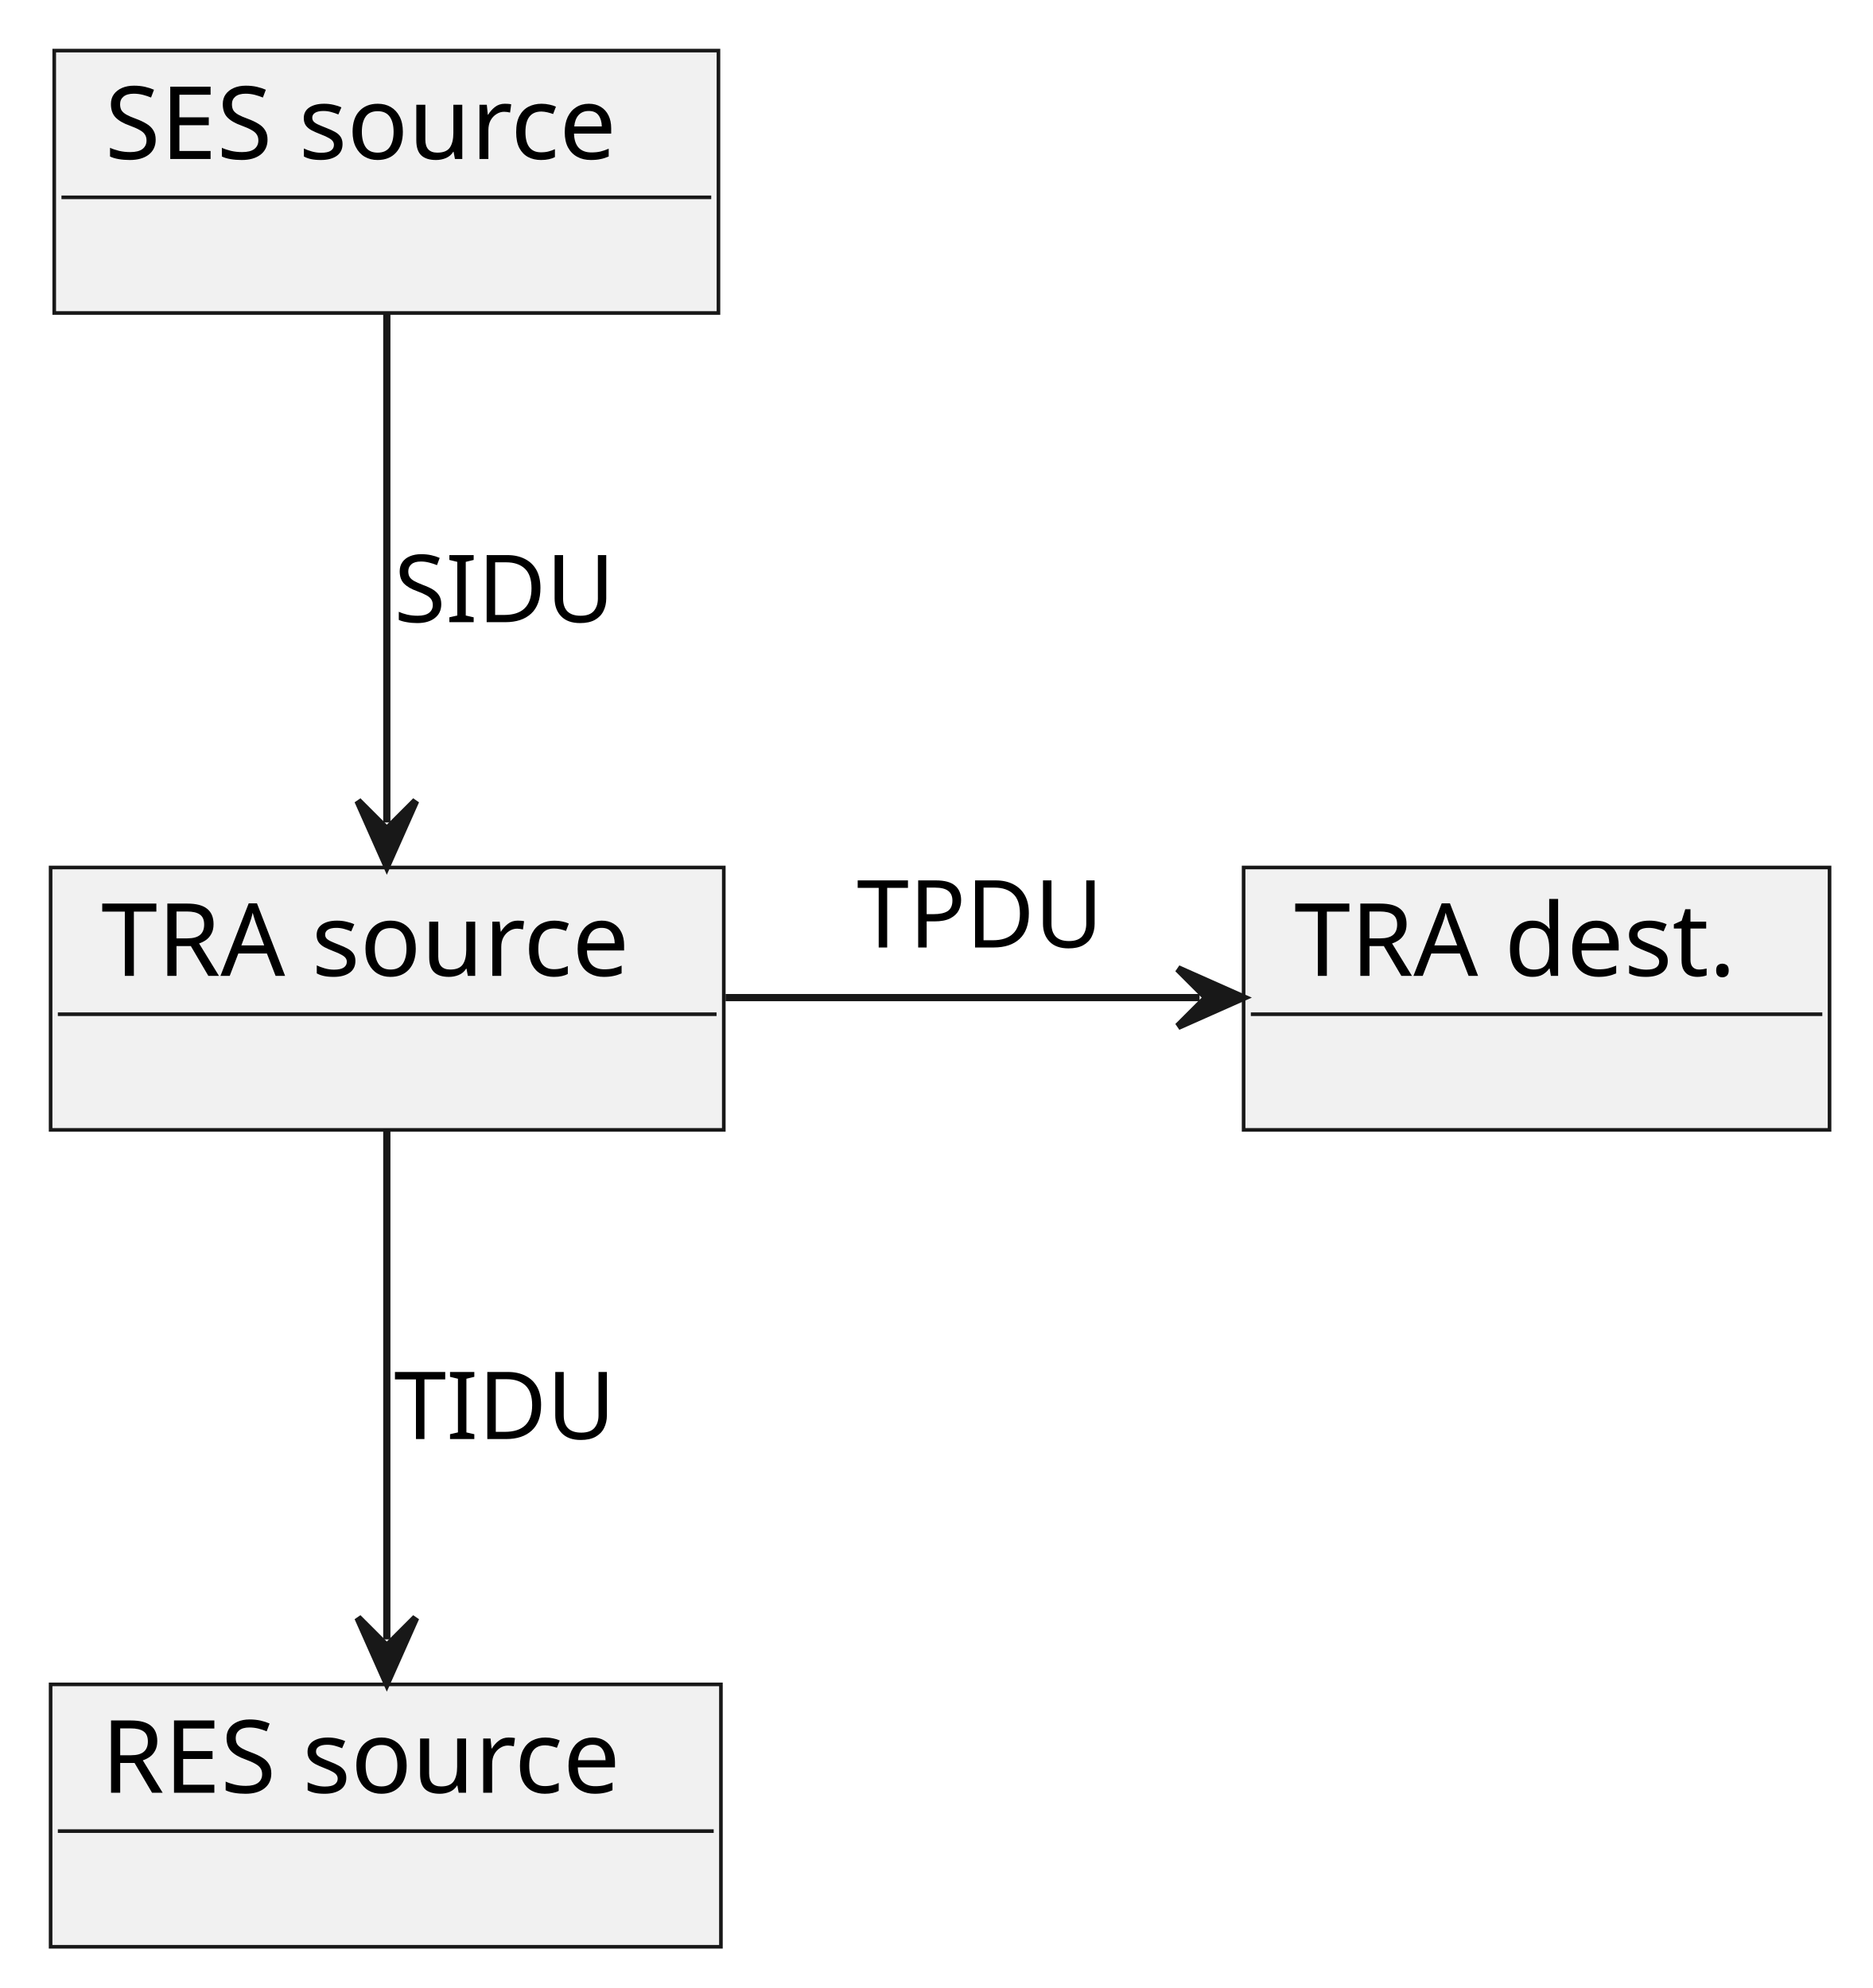
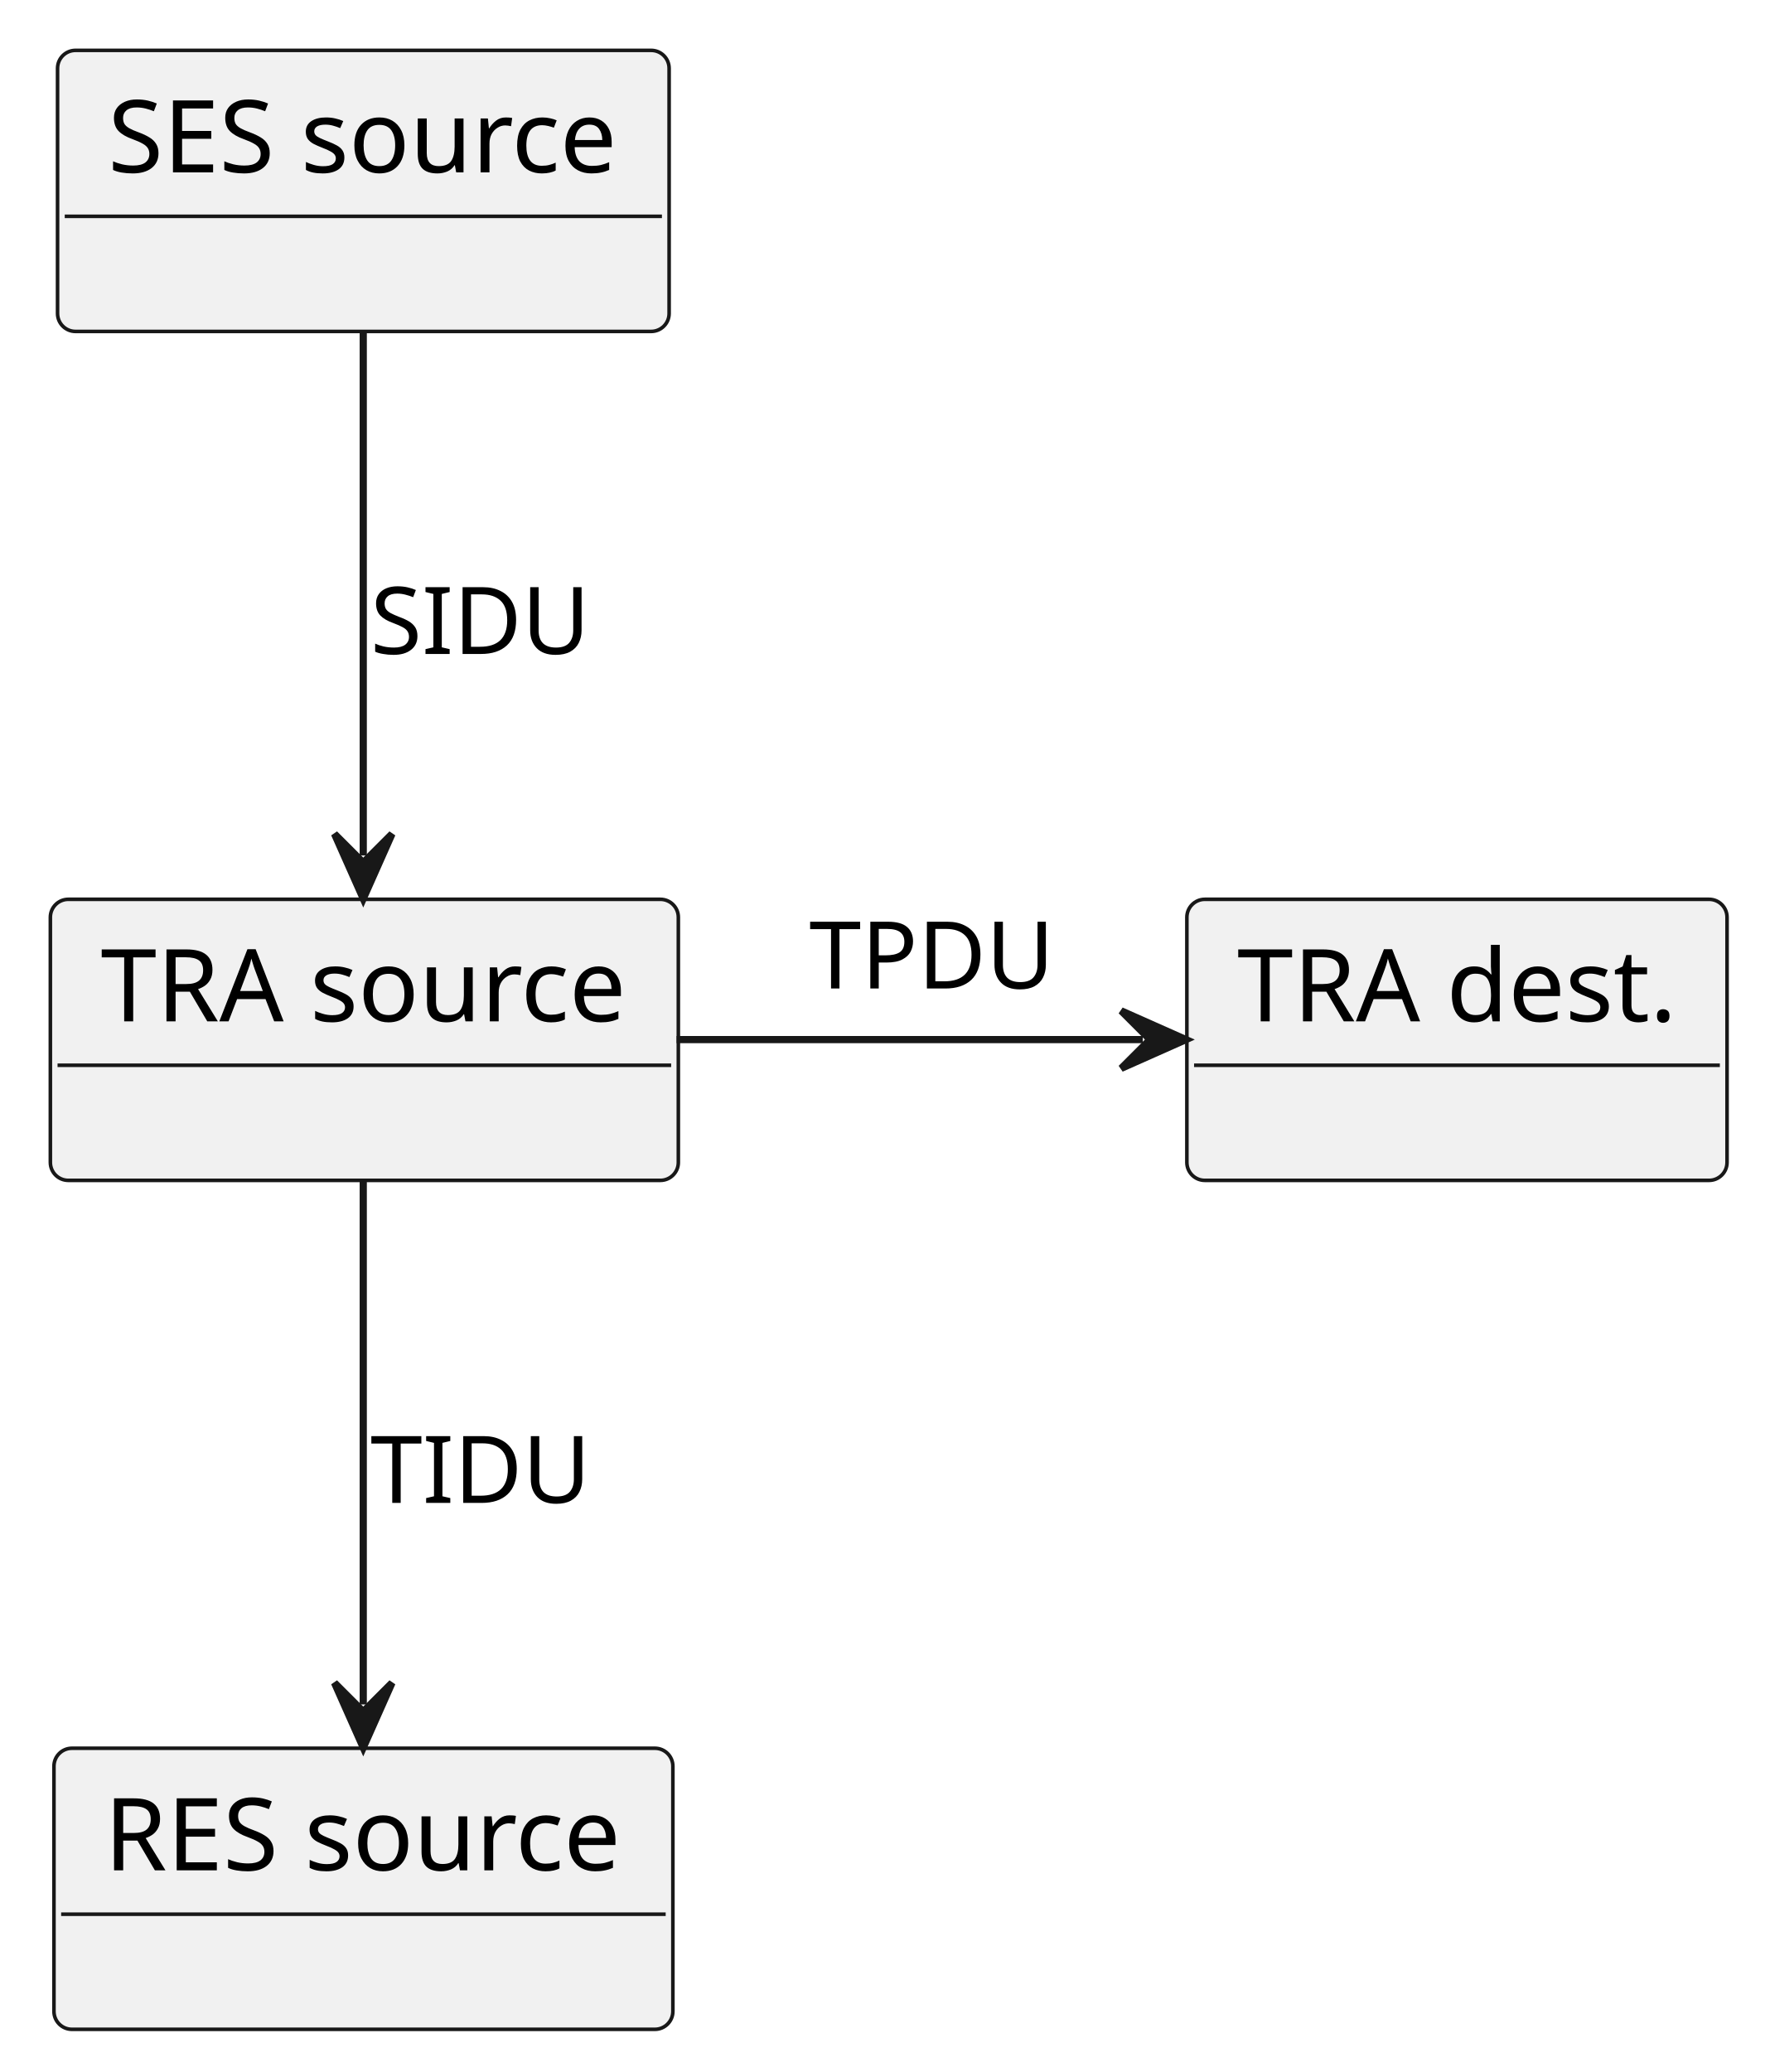
- <svg xmlns="http://www.w3.org/2000/svg" contentStyleType="text/css" height="275px" preserveAspectRatio="none" style="width:259px;height:275px;background:#FFFFFF;" version="1.1" viewBox="0 0 259 275" width="259px" zoomAndPan="magnify">
+ <svg xmlns="http://www.w3.org/2000/svg" contentStyleType="text/css" data-diagram-type="CLASS" height="288px" preserveAspectRatio="none" style="width:246px;height:288px;background:#FFFFFF;" version="1.1" viewBox="0 0 246 288" width="246px" zoomAndPan="magnify">
  <defs />
  <g>
-     <g id="elem_SU">
-       <rect fill="#F1F1F1" height="36.297" style="stroke:#181818;stroke-width:0.5;" width="91.868" x="7.5" y="7" />
-       <text fill="#000000" font-family="sans-serif" font-size="14" lengthAdjust="spacing" textLength="77.868" x="14.5" y="21.995">SES source</text>
-       <line style="stroke:#181818;stroke-width:0.5;" x1="8.5" x2="98.368" y1="27.297" y2="27.297" />
+     <g class="entity" data-entity="SU" data-source-line="1" data-uid="ent0002" id="entity_SU">
+       <rect fill="#F1F1F1" height="39.068" rx="2.5" ry="2.5" style="stroke:#181818;stroke-width:0.5;" width="85.022" x="8" y="7" />
+       <text fill="#000000" font-family="sans-serif" font-size="14" lengthAdjust="spacing" textLength="71.022" x="15" y="23.966">SES source</text>
+       <line style="stroke:#181818;stroke-width:0.5;" x1="9" x2="92.022" y1="30.068" y2="30.068" />
    </g>
-     <g id="elem_S1">
-       <rect fill="#F1F1F1" height="36.297" style="stroke:#181818;stroke-width:0.5;" width="93.106" x="7" y="120" />
-       <text fill="#000000" font-family="sans-serif" font-size="14" lengthAdjust="spacing" textLength="79.106" x="14" y="134.995">TRA source</text>
-       <line style="stroke:#181818;stroke-width:0.5;" x1="8" x2="99.106" y1="140.297" y2="140.297" />
+     <g class="entity" data-entity="S1" data-source-line="2" data-uid="ent0003" id="entity_S1">
+       <rect fill="#F1F1F1" height="39.068" rx="2.5" ry="2.5" style="stroke:#181818;stroke-width:0.5;" width="87.304" x="7" y="125" />
+       <text fill="#000000" font-family="sans-serif" font-size="14" lengthAdjust="spacing" textLength="73.304" x="14" y="141.966">TRA source</text>
+       <line style="stroke:#181818;stroke-width:0.5;" x1="8" x2="93.304" y1="148.068" y2="148.068" />
    </g>
-     <g id="elem_S2">
-       <rect fill="#F1F1F1" height="36.297" style="stroke:#181818;stroke-width:0.5;" width="81.04" x="172" y="120" />
-       <text fill="#000000" font-family="sans-serif" font-size="14" lengthAdjust="spacing" textLength="67.04" x="179" y="134.995">TRA dest.</text>
-       <line style="stroke:#181818;stroke-width:0.5;" x1="173" x2="252.04" y1="140.297" y2="140.297" />
+     <g class="entity" data-entity="S2" data-source-line="3" data-uid="ent0004" id="entity_S2">
+       <rect fill="#F1F1F1" height="39.068" rx="2.5" ry="2.5" style="stroke:#181818;stroke-width:0.5;" width="75.096" x="165" y="125" />
+       <text fill="#000000" font-family="sans-serif" font-size="14" lengthAdjust="spacing" textLength="61.096" x="172" y="141.966">TRA dest.</text>
+       <line style="stroke:#181818;stroke-width:0.5;" x1="166" x2="239.096" y1="148.068" y2="148.068" />
    </g>
-     <g id="elem_SD">
-       <rect fill="#F1F1F1" height="36.297" style="stroke:#181818;stroke-width:0.5;" width="92.709" x="7" y="233" />
-       <text fill="#000000" font-family="sans-serif" font-size="14" lengthAdjust="spacing" textLength="78.709" x="14" y="247.995">RES source</text>
-       <line style="stroke:#181818;stroke-width:0.5;" x1="8" x2="98.709" y1="253.297" y2="253.297" />
+     <g class="entity" data-entity="SD" data-source-line="4" data-uid="ent0005" id="entity_SD">
+       <rect fill="#F1F1F1" height="39.068" rx="2.5" ry="2.5" style="stroke:#181818;stroke-width:0.5;" width="86.044" x="7.5" y="243" />
+       <text fill="#000000" font-family="sans-serif" font-size="14" lengthAdjust="spacing" textLength="72.044" x="14.5" y="259.966">RES source</text>
+       <line style="stroke:#181818;stroke-width:0.5;" x1="8.5" x2="92.544" y1="266.068" y2="266.068" />
    </g>
-     <g id="link_SU_S1">
-       <path codeLine="6" d="M53.5,43.34 C53.5,64.2 53.5,92.98 53.5,113.78 " fill="none" id="SU-to-S1" style="stroke:#181818;stroke-width:1.0;" />
-       <polygon fill="#181818" points="53.5,119.78,57.5,110.78,53.5,114.78,49.5,110.78,53.5,119.78" style="stroke:#181818;stroke-width:1.0;" />
-       <text fill="#000000" font-family="sans-serif" font-size="13" lengthAdjust="spacing" textLength="31.611" x="54.5" y="86.067">SIDU</text>
+     <g class="link" data-entity-1="SU" data-entity-2="S1" data-source-line="6" data-uid="lnk6" id="link_SU_S1">
+       <path codeLine="6" d="M50.5,46.14 C50.5,67.78 50.5,97.28 50.5,118.91" fill="none" id="SU-to-S1" style="stroke:#181818;stroke-width:1;" />
+       <polygon fill="#181818" points="50.5,124.91,54.5,115.91,50.5,119.91,46.5,115.91,50.5,124.91" style="stroke:#181818;stroke-width:1;" />
+       <text fill="#000000" font-family="sans-serif" font-size="13" lengthAdjust="spacing" textLength="30.537" x="51.5" y="90.897">SIDU</text>
    </g>
-     <g id="link_S1_S2">
-       <path codeLine="7" d="M100.35,138 C123.06,138 144.09,138 165.91,138 " fill="none" id="S1-to-S2" style="stroke:#181818;stroke-width:1.0;" />
-       <polygon fill="#181818" points="171.91,138,162.91,134,166.91,138,162.91,142,171.91,138" style="stroke:#181818;stroke-width:1.0;" />
-       <text fill="#000000" font-family="sans-serif" font-size="13" lengthAdjust="spacing" textLength="35.306" x="118.5" y="131.067">TPDU</text>
+     <g class="link" data-entity-1="S1" data-entity-2="S2" data-source-line="7" data-uid="lnk7" id="link_S1_S2">
+       <path codeLine="7" d="M94.06,144.5 C116.43,144.5 137.41,144.5 158.87,144.5" fill="none" id="S1-to-S2" style="stroke:#181818;stroke-width:1;" />
+       <polygon fill="#181818" points="164.87,144.5,155.87,140.5,159.87,144.5,155.87,148.5,164.87,144.5" style="stroke:#181818;stroke-width:1;" />
+       <text fill="#000000" font-family="sans-serif" font-size="13" lengthAdjust="spacing" textLength="34.086" x="112.5" y="137.397">TPDU</text>
    </g>
-     <g id="link_S1_SD">
-       <path codeLine="8" d="M53.5,156.34 C53.5,177.2 53.5,205.98 53.5,226.78 " fill="none" id="S1-to-SD" style="stroke:#181818;stroke-width:1.0;" />
-       <polygon fill="#181818" points="53.5,232.78,57.5,223.78,53.5,227.78,49.5,223.78,53.5,232.78" style="stroke:#181818;stroke-width:1.0;" />
-       <text fill="#000000" font-family="sans-serif" font-size="13" lengthAdjust="spacing" textLength="31.3" x="54.5" y="199.067">TIDU</text>
+     <g class="link" data-entity-1="S1" data-entity-2="SD" data-source-line="8" data-uid="lnk8" id="link_S1_SD">
+       <path codeLine="8" d="M50.5,164.14 C50.5,185.78 50.5,215.28 50.5,236.91" fill="none" id="S1-to-SD" style="stroke:#181818;stroke-width:1;" />
+       <polygon fill="#181818" points="50.5,242.91,54.5,233.91,50.5,237.91,46.5,233.91,50.5,242.91" style="stroke:#181818;stroke-width:1;" />
+       <text fill="#000000" font-family="sans-serif" font-size="13" lengthAdjust="spacing" textLength="30.628" x="51.5" y="208.897">TIDU</text>
    </g>
  </g>
</svg>
